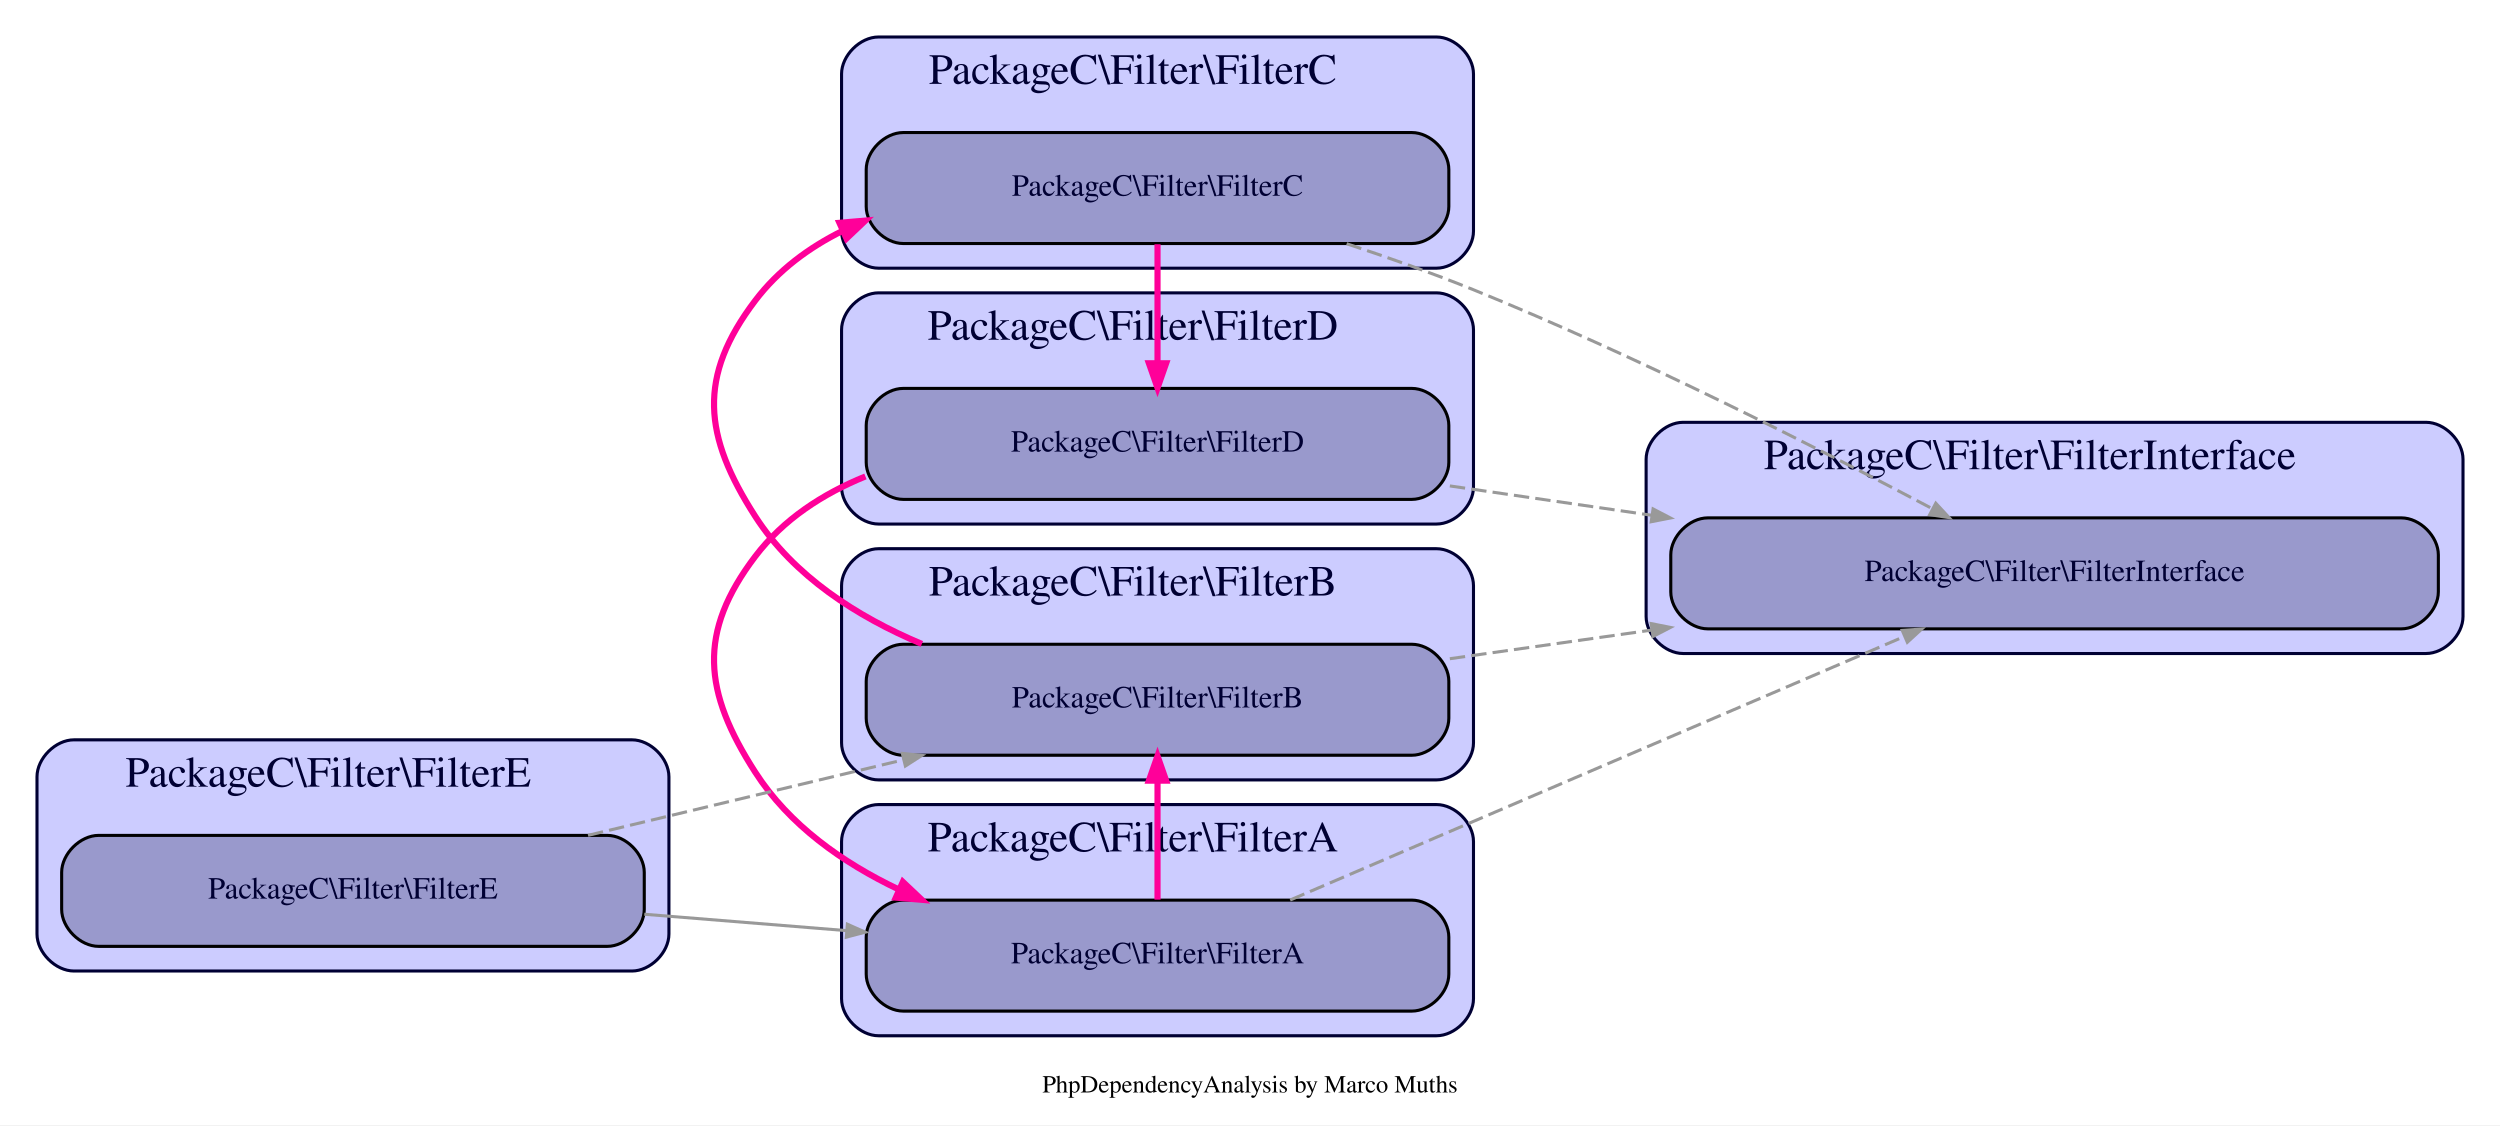
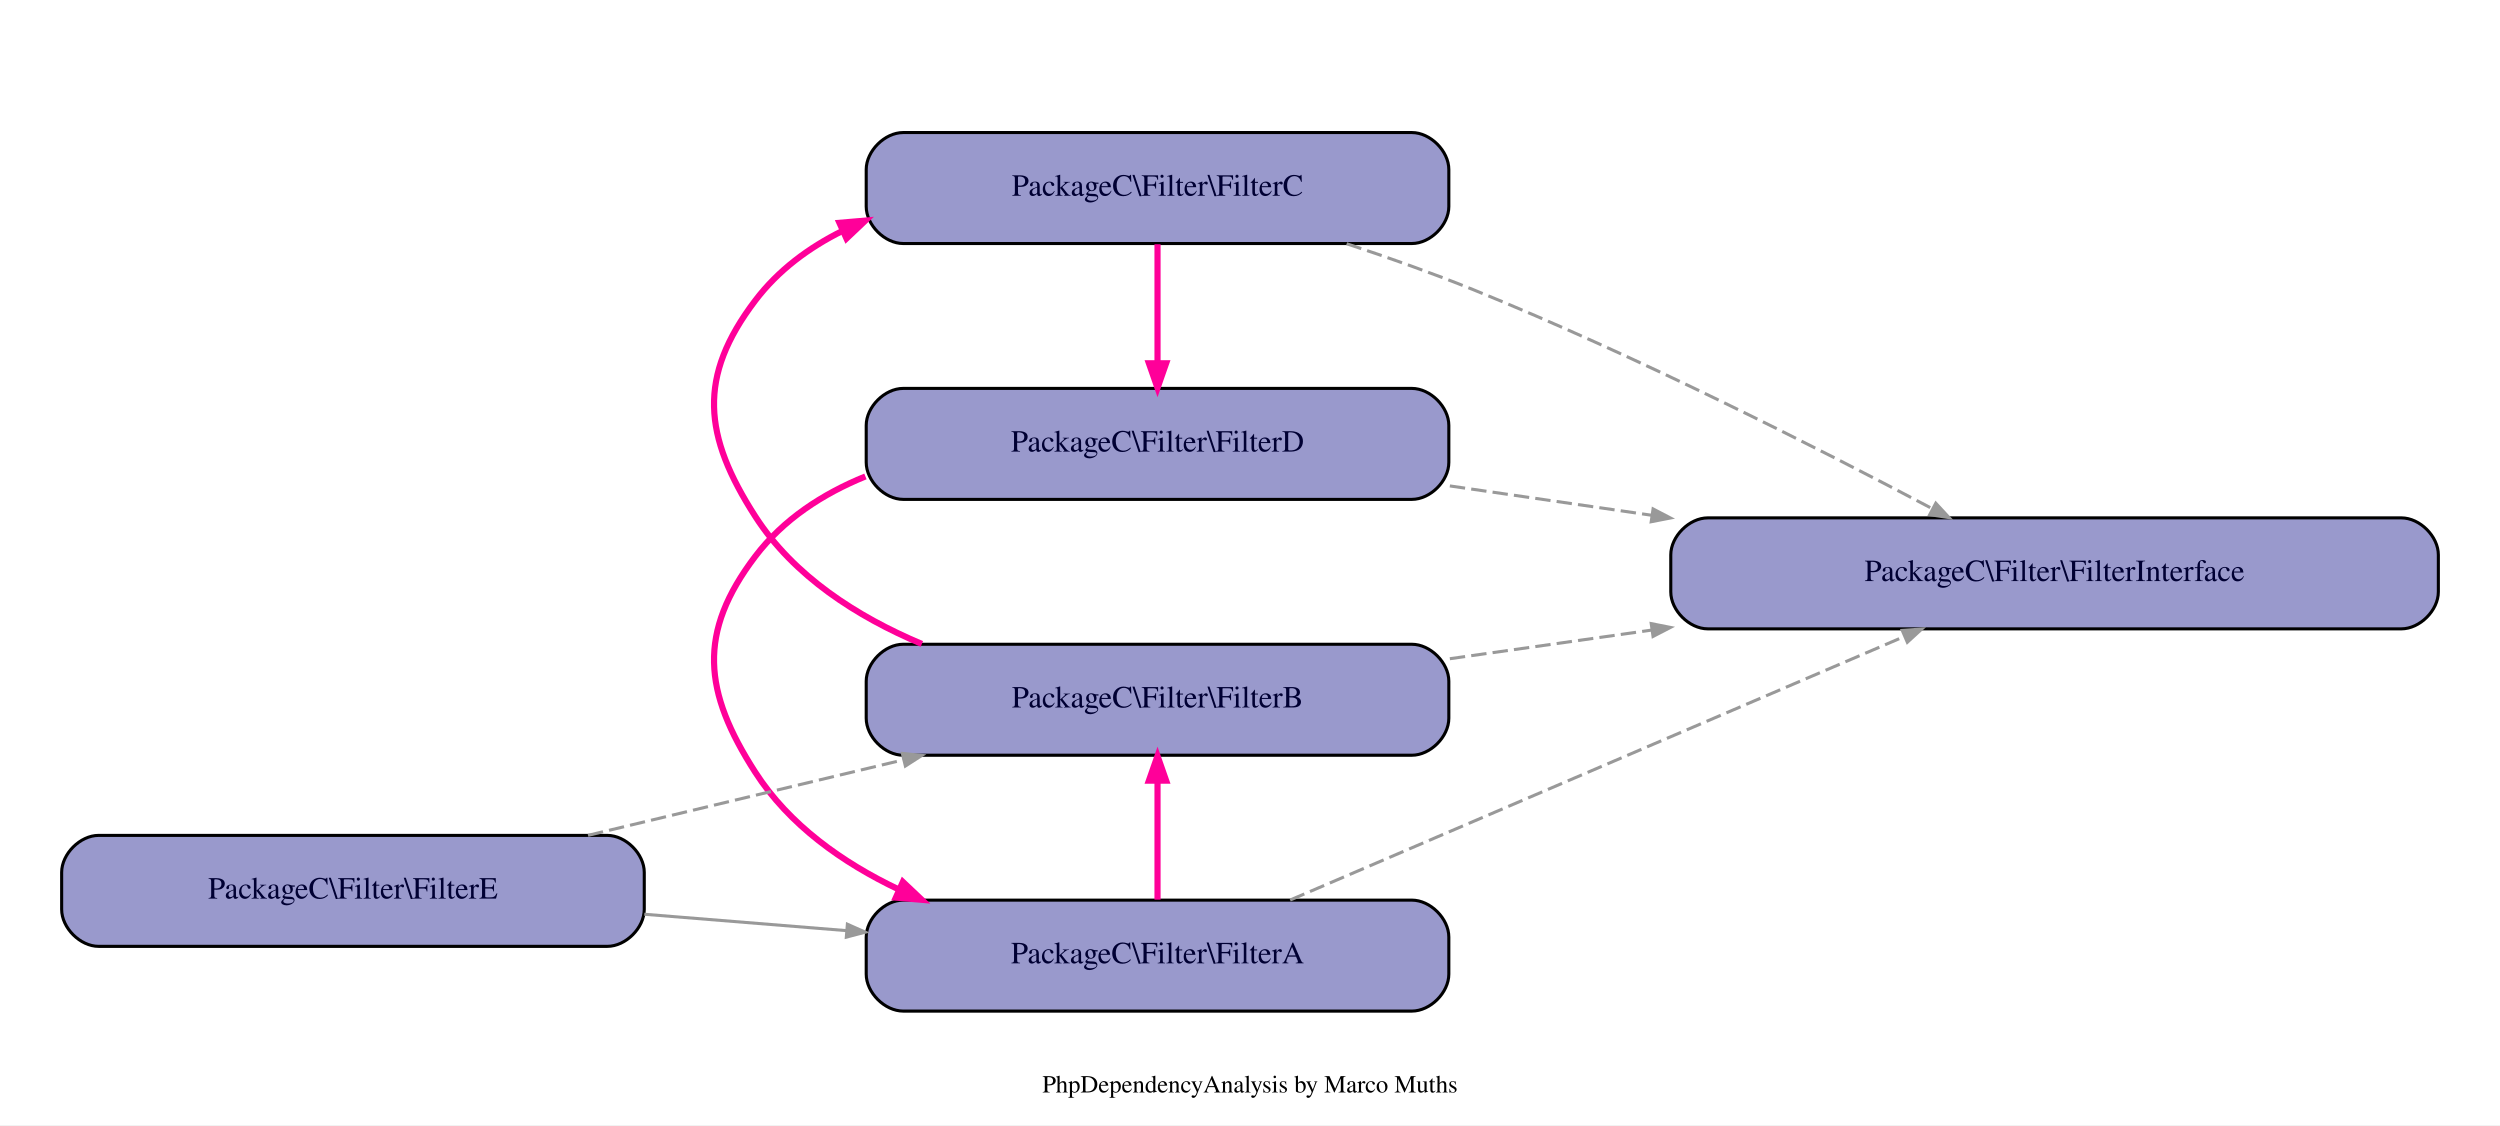
<svg xmlns="http://www.w3.org/2000/svg" width="811pt" height="365pt" viewBox="0.00 0.00 811.00 365.00">
  <g id="graph0" class="graph" transform="scale(1 1) rotate(0) translate(4 361)">
    <polygon fill="white" stroke="none" points="-4,4 -4,-361 807,-361 807,4 -4,4" />
    <text text-anchor="middle" x="401.5" y="-6.6" font-family="Times,serif" font-size="8.00">PhpDependencyAnalysis by Marco Muths</text>
-     <g id="clust1" class="cluster">
-       <path fill="#ccccff" stroke="#000033" d="M281,-108C281,-108 462,-108 462,-108 468,-108 474,-114 474,-120 474,-120 474,-171 474,-171 474,-177 468,-183 462,-183 462,-183 281,-183 281,-183 275,-183 269,-177 269,-171 269,-171 269,-120 269,-120 269,-114 275,-108 281,-108" />
-       <text text-anchor="middle" x="363.5" y="-167.8" font-family="Times,serif" font-size="14.00" fill="#000033">PackageC\Filter\FilterB</text>
-     </g>
-     <g id="clust2" class="cluster">
-       <path fill="#ccccff" stroke="#000033" d="M542,-149C542,-149 783,-149 783,-149 789,-149 795,-155 795,-161 795,-161 795,-212 795,-212 795,-218 789,-224 783,-224 783,-224 542,-224 542,-224 536,-224 530,-218 530,-212 530,-212 530,-161 530,-161 530,-155 536,-149 542,-149" />
-       <text text-anchor="middle" x="654.5" y="-208.8" font-family="Times,serif" font-size="14.00" fill="#000033">PackageC\Filter\FilterInterface</text>
-     </g>
-     <g id="clust3" class="cluster">
-       <path fill="#ccccff" stroke="#000033" d="M281,-274C281,-274 462,-274 462,-274 468,-274 474,-280 474,-286 474,-286 474,-337 474,-337 474,-343 468,-349 462,-349 462,-349 281,-349 281,-349 275,-349 269,-343 269,-337 269,-337 269,-286 269,-286 269,-280 275,-274 281,-274" />
-       <text text-anchor="middle" x="363.5" y="-333.8" font-family="Times,serif" font-size="14.00" fill="#000033">PackageC\Filter\FilterC</text>
-     </g>
-     <g id="clust4" class="cluster">
-       <path fill="#ccccff" stroke="#000033" d="M281,-191C281,-191 462,-191 462,-191 468,-191 474,-197 474,-203 474,-203 474,-254 474,-254 474,-260 468,-266 462,-266 462,-266 281,-266 281,-266 275,-266 269,-260 269,-254 269,-254 269,-203 269,-203 269,-197 275,-191 281,-191" />
-       <text text-anchor="middle" x="363.5" y="-250.8" font-family="Times,serif" font-size="14.00" fill="#000033">PackageC\Filter\FilterD</text>
-     </g>
-     <g id="clust5" class="cluster">
-       <path fill="#ccccff" stroke="#000033" d="M281,-25C281,-25 462,-25 462,-25 468,-25 474,-31 474,-37 474,-37 474,-88 474,-88 474,-94 468,-100 462,-100 462,-100 281,-100 281,-100 275,-100 269,-94 269,-88 269,-88 269,-37 269,-37 269,-31 275,-25 281,-25" />
-       <text text-anchor="middle" x="363.5" y="-84.8" font-family="Times,serif" font-size="14.00" fill="#000033">PackageC\Filter\FilterA</text>
-     </g>
-     <g id="clust6" class="cluster">
-       <path fill="#ccccff" stroke="#000033" d="M20,-46C20,-46 201,-46 201,-46 207,-46 213,-52 213,-58 213,-58 213,-109 213,-109 213,-115 207,-121 201,-121 201,-121 20,-121 20,-121 14,-121 8,-115 8,-109 8,-109 8,-58 8,-58 8,-52 14,-46 20,-46" />
-       <text text-anchor="middle" x="102.5" y="-105.8" font-family="Times,serif" font-size="14.00" fill="#000033">PackageC\Filter\FilterE</text>
-     </g>
    <g id="node1" class="node">
      <path fill="#9999cc" stroke="black" d="M454,-152C454,-152 289,-152 289,-152 283,-152 277,-146 277,-140 277,-140 277,-128 277,-128 277,-122 283,-116 289,-116 289,-116 454,-116 454,-116 460,-116 466,-122 466,-128 466,-128 466,-140 466,-140 466,-146 460,-152 454,-152" />
      <text text-anchor="middle" x="371.5" y="-131.5" font-family="Times,serif" font-size="10.00" fill="#000033">PackageC\Filter\FilterB</text>
    </g>
    <g id="node2" class="node">
      <path fill="#9999cc" stroke="black" d="M775,-193C775,-193 550,-193 550,-193 544,-193 538,-187 538,-181 538,-181 538,-169 538,-169 538,-163 544,-157 550,-157 550,-157 775,-157 775,-157 781,-157 787,-163 787,-169 787,-169 787,-181 787,-181 787,-187 781,-193 775,-193" />
      <text text-anchor="middle" x="662.5" y="-172.5" font-family="Times,serif" font-size="10.00" fill="#000033">PackageC\Filter\FilterInterface</text>
    </g>
    <g id="edge1" class="edge">
      <path fill="none" stroke="#999999" stroke-dasharray="5,2" d="M466.33,-147.312C487.195,-150.272 509.675,-153.461 531.694,-156.585" />
      <polygon fill="#999999" stroke="#999999" points="531.655,-158.7 537.891,-157.464 532.245,-154.542 531.655,-158.7" />
    </g>
    <g id="node3" class="node">
      <path fill="#9999cc" stroke="black" d="M454,-318C454,-318 289,-318 289,-318 283,-318 277,-312 277,-306 277,-306 277,-294 277,-294 277,-288 283,-282 289,-282 289,-282 454,-282 454,-282 460,-282 466,-288 466,-294 466,-294 466,-306 466,-306 466,-312 460,-318 454,-318" />
      <text text-anchor="middle" x="371.5" y="-297.5" font-family="Times,serif" font-size="10.00" fill="#000033">PackageC\Filter\FilterC</text>
    </g>
    <g id="edge2" class="edge">
      <path fill="none" stroke="#ff0099" stroke-width="2" d="M295.046,-152.103C273.951,-160.987 253.458,-174.128 241,-193.5 224.172,-219.667 222.196,-238.715 241,-263.5 248.465,-273.34 258.357,-280.679 269.366,-286.129" />
      <polygon fill="#ff0099" stroke="#ff0099" stroke-width="2" points="268.303,-288.721 276.748,-289.445 270.597,-283.612 268.303,-288.721" />
    </g>
    <g id="edge7" class="edge">
      <path fill="none" stroke="#999999" stroke-dasharray="5,2" d="M432.851,-281.936C446.515,-277.417 460.864,-272.327 474,-267 526.844,-245.571 585.522,-215.751 622.924,-195.936" />
      <polygon fill="#999999" stroke="#999999" points="623.971,-197.758 628.284,-193.088 622,-194.049 623.971,-197.758" />
    </g>
    <g id="node4" class="node">
      <path fill="#9999cc" stroke="black" d="M454,-235C454,-235 289,-235 289,-235 283,-235 277,-229 277,-223 277,-223 277,-211 277,-211 277,-205 283,-199 289,-199 289,-199 454,-199 454,-199 460,-199 466,-205 466,-211 466,-211 466,-223 466,-223 466,-229 460,-235 454,-235" />
      <text text-anchor="middle" x="371.5" y="-214.5" font-family="Times,serif" font-size="10.00" fill="#000033">PackageC\Filter\FilterD</text>
    </g>
    <g id="edge8" class="edge">
      <path fill="none" stroke="#ff0099" stroke-width="2" d="M371.5,-281.763C371.5,-268.897 371.5,-256.032 371.5,-243.167" />
      <polygon fill="#ff0099" stroke="#ff0099" stroke-width="2" points="374.3,-243.156 371.5,-235.156 368.7,-243.156 374.3,-243.156" />
    </g>
    <g id="edge3" class="edge">
      <path fill="none" stroke="#999999" stroke-dasharray="5,2" d="M466.33,-203.364C487.195,-200.331 509.675,-197.065 531.694,-193.865" />
      <polygon fill="#999999" stroke="#999999" points="532.255,-195.905 537.891,-192.964 531.651,-191.749 532.255,-195.905" />
    </g>
    <g id="node5" class="node">
      <path fill="#9999cc" stroke="black" d="M454,-69C454,-69 289,-69 289,-69 283,-69 277,-63 277,-57 277,-57 277,-45 277,-45 277,-39 283,-33 289,-33 289,-33 454,-33 454,-33 460,-33 466,-39 466,-45 466,-45 466,-57 466,-57 466,-63 460,-69 454,-69" />
      <text text-anchor="middle" x="371.5" y="-48.5" font-family="Times,serif" font-size="10.00" fill="#000033">PackageC\Filter\FilterA</text>
    </g>
    <g id="edge4" class="edge">
      <path fill="none" stroke="#ff0099" stroke-width="2" d="M276.748,-206.445C262.807,-200.774 250.1,-192.495 241,-180.5 222.196,-155.715 224.172,-136.667 241,-110.5 251.998,-93.398 269.259,-81.152 287.667,-72.405" />
      <polygon fill="#ff0099" stroke="#ff0099" stroke-width="2" points="288.887,-74.926 295.046,-69.103 286.6,-69.814 288.887,-74.926" />
    </g>
    <g id="edge10" class="edge">
      <path fill="none" stroke="#ff0099" stroke-width="2" d="M371.5,-69.156C371.5,-82.022 371.5,-94.887 371.5,-107.752" />
      <polygon fill="#ff0099" stroke="#ff0099" stroke-width="2" points="368.7,-107.763 371.5,-115.763 374.3,-107.763 368.7,-107.763" />
    </g>
    <g id="edge9" class="edge">
      <path fill="none" stroke="#999999" stroke-dasharray="5,2" d="M414.523,-69.031C467.496,-91.76 558.325,-130.731 613.835,-154.549" />
      <polygon fill="#999999" stroke="#999999" points="613.084,-156.512 619.426,-156.948 614.74,-152.652 613.084,-156.512" />
    </g>
    <g id="node6" class="node">
      <path fill="#9999cc" stroke="black" d="M193,-90C193,-90 28,-90 28,-90 22,-90 16,-84 16,-78 16,-78 16,-66 16,-66 16,-60 22,-54 28,-54 28,-54 193,-54 193,-54 199,-54 205,-60 205,-66 205,-66 205,-78 205,-78 205,-84 199,-90 193,-90" />
      <text text-anchor="middle" x="110.5" y="-69.5" font-family="Times,serif" font-size="10.00" fill="#000033">PackageC\Filter\FilterE</text>
    </g>
    <g id="edge5" class="edge">
      <path fill="none" stroke="#999999" stroke-dasharray="5,2" d="M186.761,-90.016C218.819,-97.69 256.29,-106.66 289.001,-114.491" />
      <polygon fill="#999999" stroke="#999999" points="288.727,-116.584 295.051,-115.939 289.705,-112.5 288.727,-116.584" />
    </g>
    <g id="edge6" class="edge">
      <path fill="none" stroke="#999999" d="M205.005,-64.418C226.329,-62.69 249.067,-60.846 270.644,-59.096" />
      <polygon fill="#999999" stroke="#999999" points="270.887,-61.184 276.698,-58.606 270.547,-56.998 270.887,-61.184" />
    </g>
  </g>
</svg>
